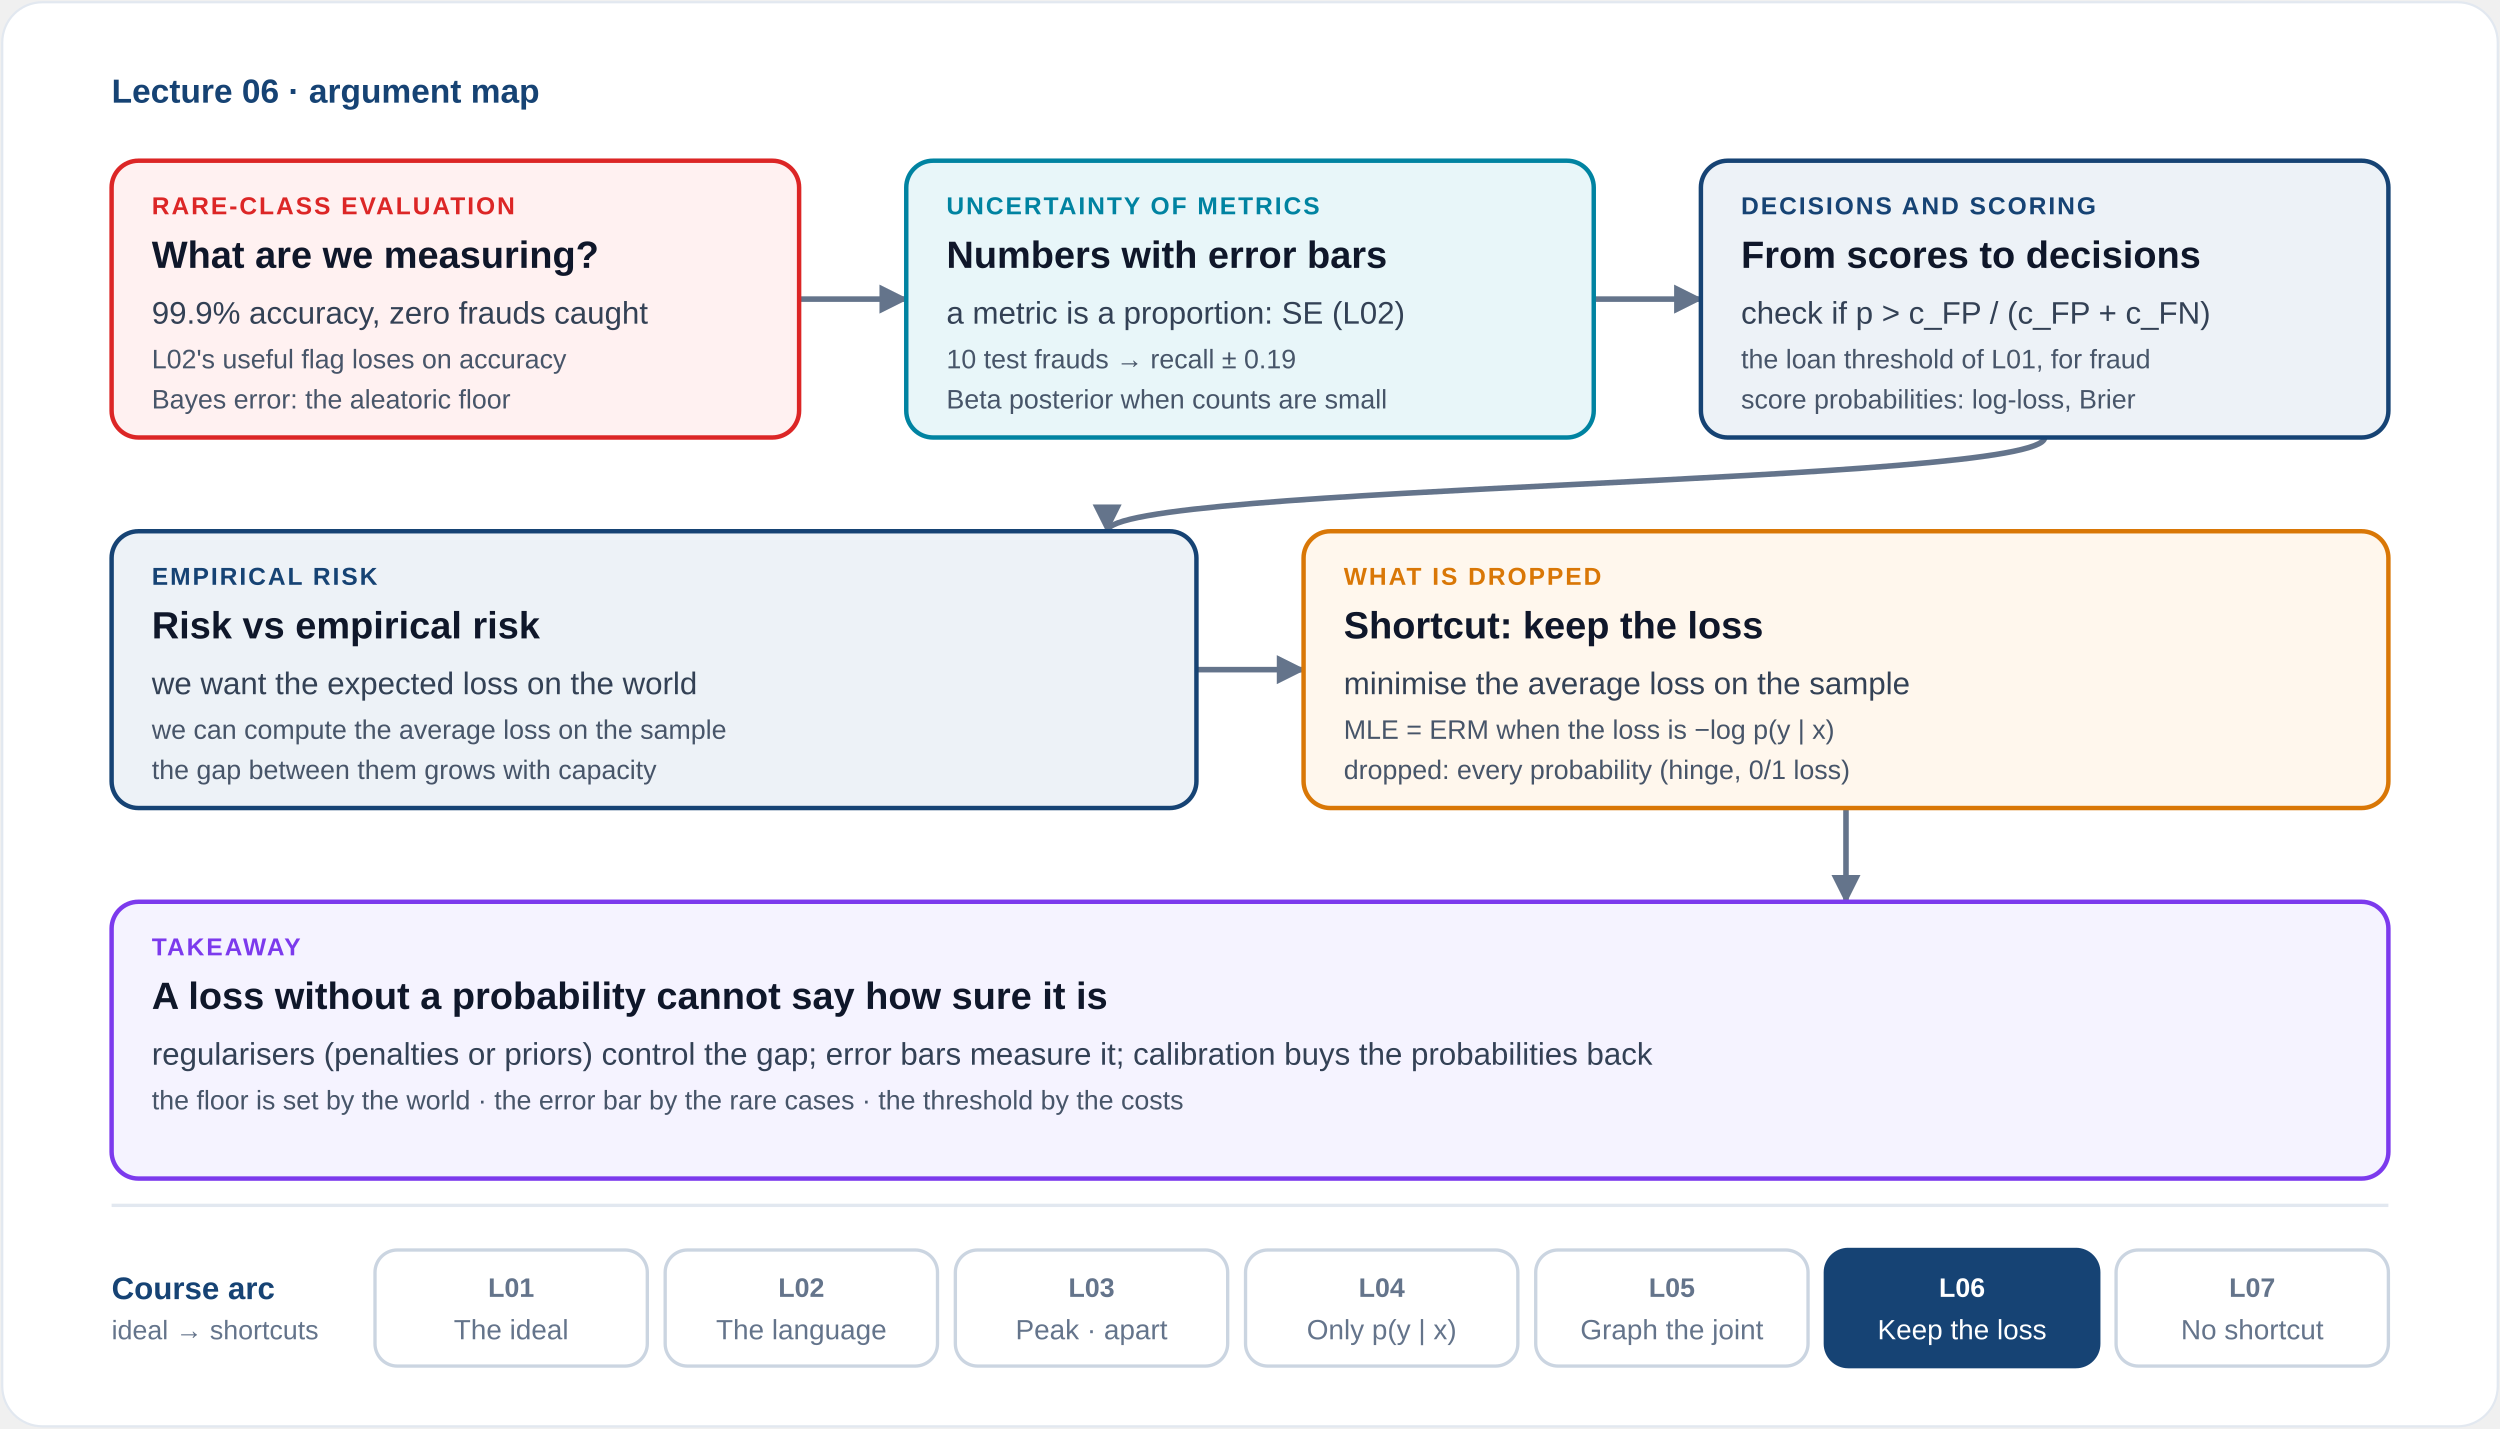
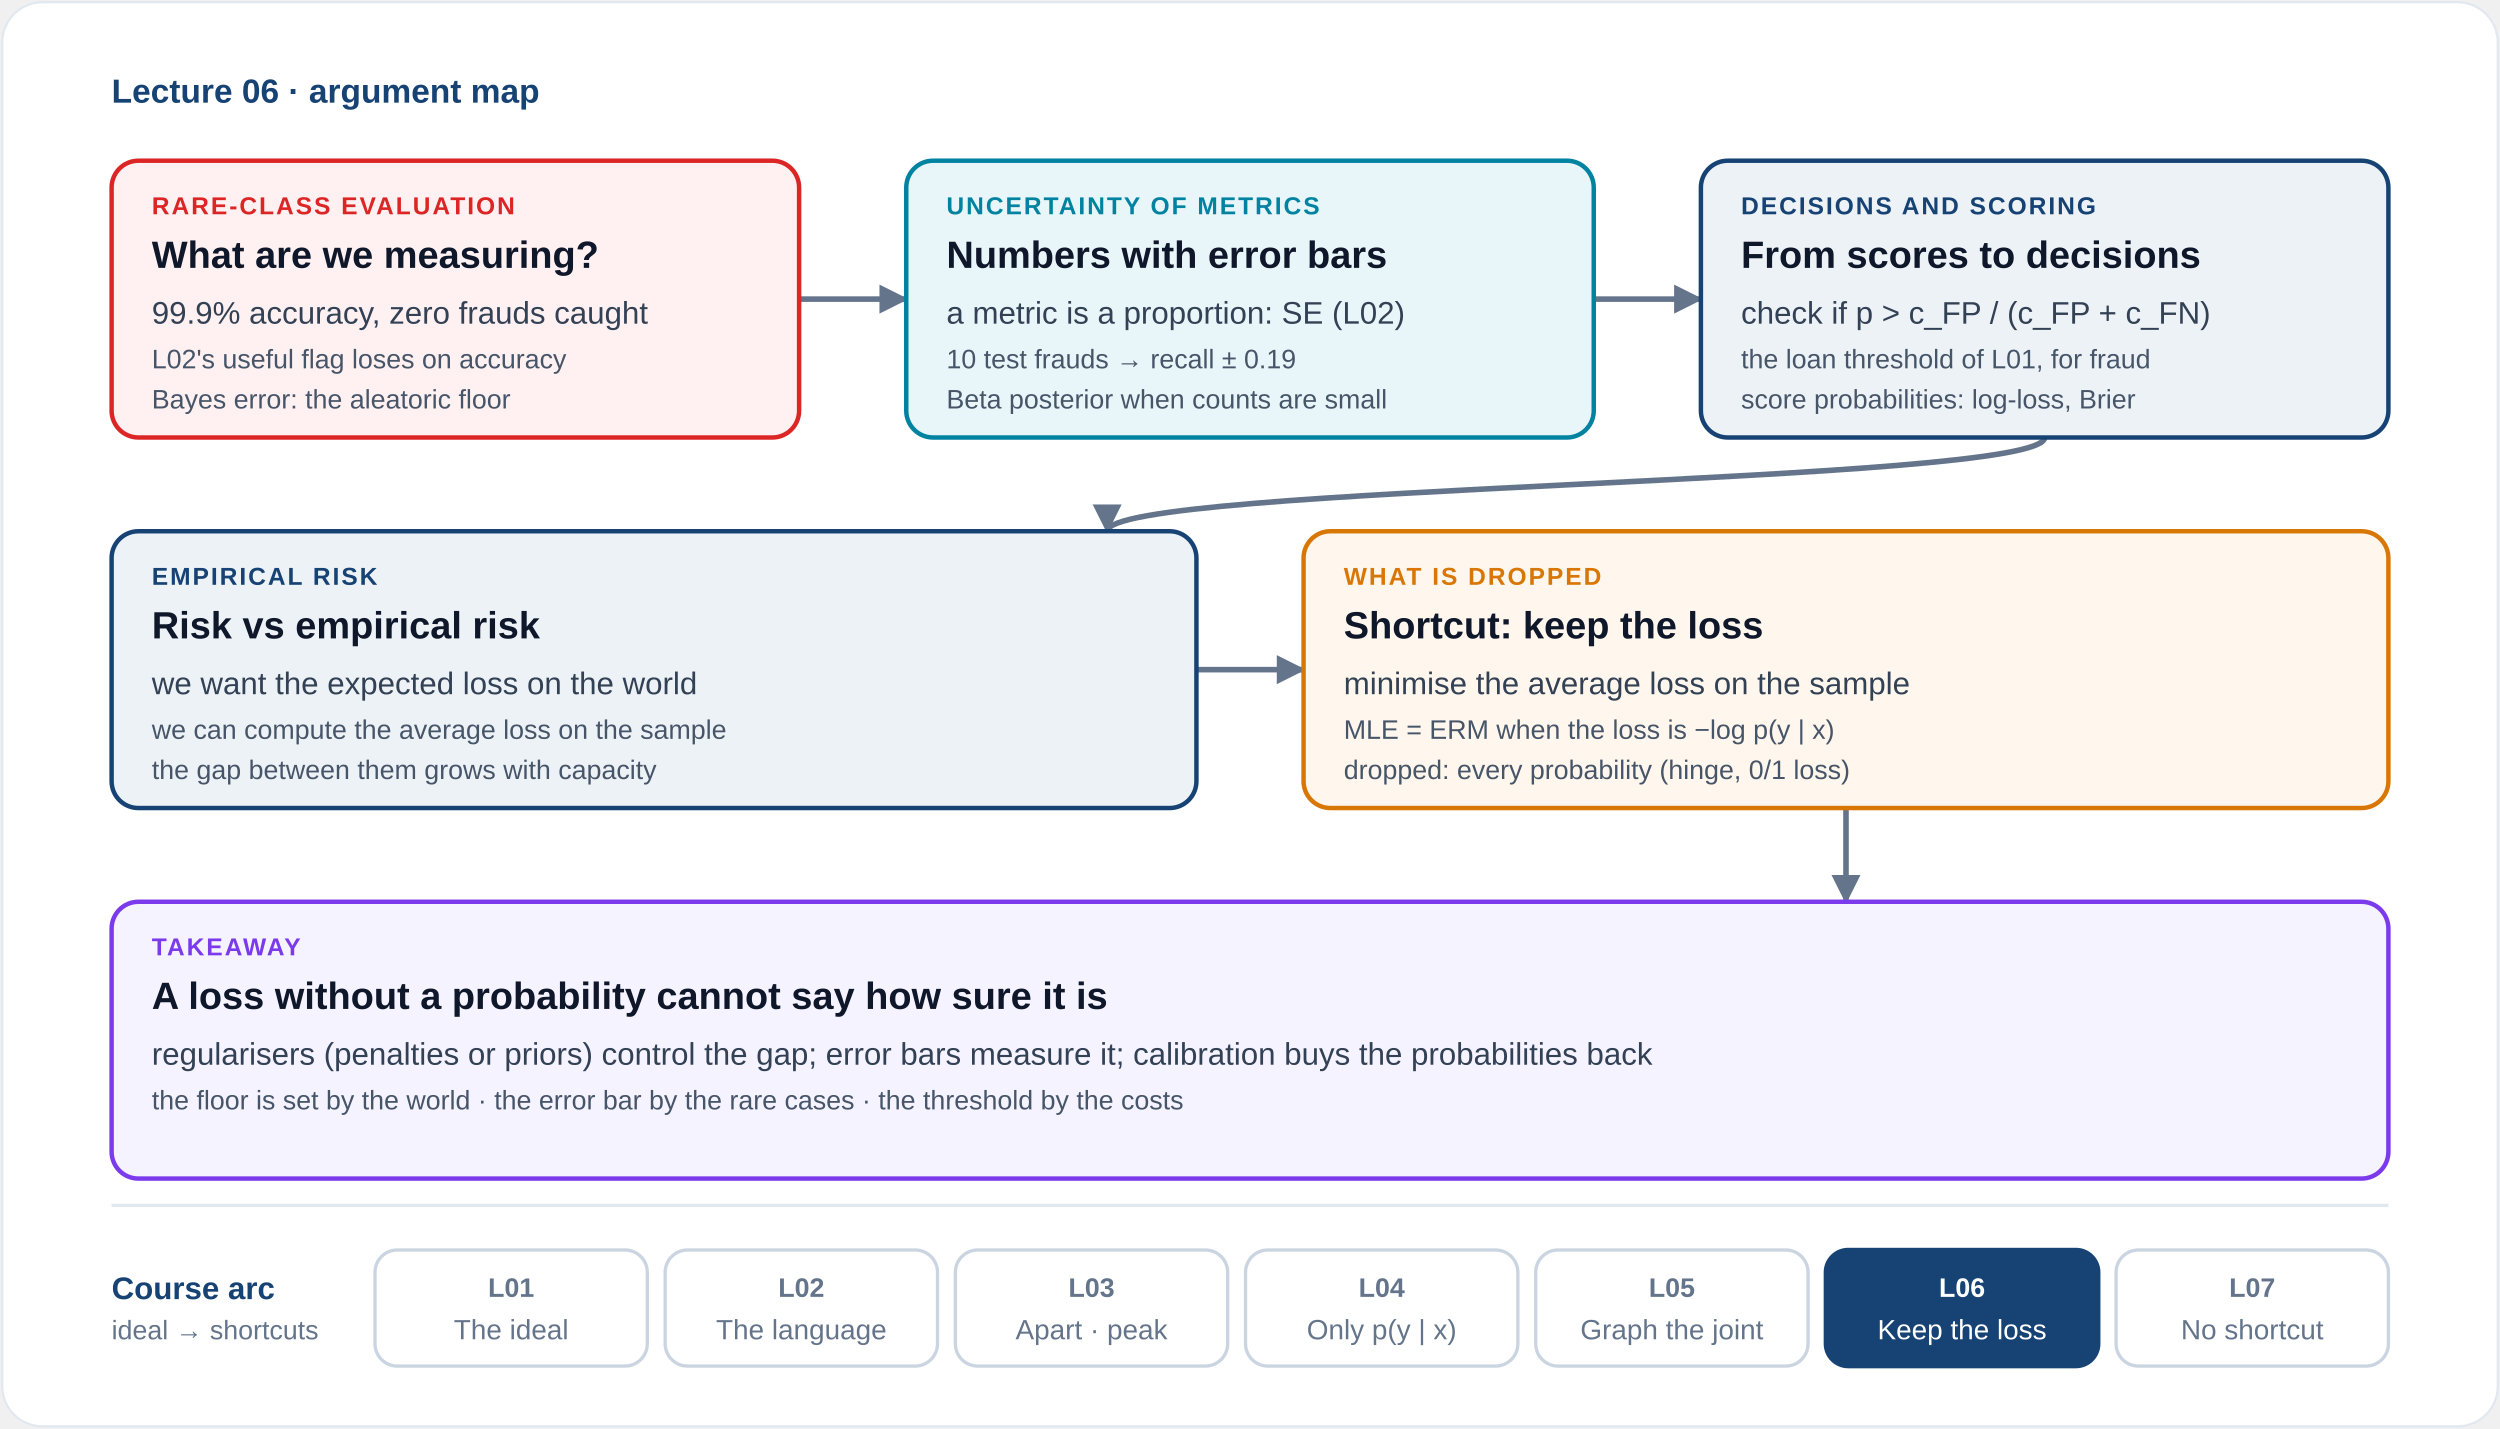
<svg xmlns="http://www.w3.org/2000/svg" viewBox="0 0 1120 640" role="img" aria-labelledby="title desc">
  <defs>
    <marker id="arrow" markerUnits="userSpaceOnUse" markerWidth="13" markerHeight="13" refX="12" refY="6.5" orient="auto">
      <path d="M0,0 L13,6.5 L0,13 Z" fill="#64748b" />
    </marker>
    <style>
      .head { font: 700 17px Arial, "Helvetica Neue", sans-serif; fill: #0f172a; }
      .text { font: 14px Arial, "Helvetica Neue", sans-serif; fill: #334155; }
      .small { font: 12px Arial, "Helvetica Neue", sans-serif; fill: #475569; }
      .tag { font: 700 11px Arial, "Helvetica Neue", sans-serif; letter-spacing: 0.08em; }
      .arclabel { font: 700 14px Arial, "Helvetica Neue", sans-serif; fill: #164374; }
      .arcsub { font: 12px Arial, "Helvetica Neue", sans-serif; fill: #64748b; }
      .arcnum { font: 700 12px Arial, "Helvetica Neue", sans-serif; }
      .arcname { font: 12.5px Arial, "Helvetica Neue", sans-serif; }
      .arrow { stroke: #64748b; stroke-width: 2.5; fill: none; marker-end: url(#arrow); }
    </style>
  </defs>
  <rect x="1" y="1" width="1118" height="638" rx="18" fill="#ffffff" stroke="#e2e8f0" />
  <text x="50" y="46" class="arclabel" style="font-size:15px">Lecture 06 · argument map</text>
  <path d="M358 134 H406" class="arrow" />
  <path d="M714 134 H762" class="arrow" />
  <path d="M916 196 C916 217 496 217 496 238" class="arrow" />
  <path d="M536 300 H584" class="arrow" />
  <path d="M827 362 C827 383 827 383 827 404" class="arrow" />
  <g transform="translate(50 72)">
    <rect width="308" height="124" rx="12" fill="#fff1f1" stroke="#dc2626" stroke-width="2" />
    <text x="18" y="24" class="tag" fill="#dc2626">RARE-CLASS EVALUATION</text>
    <text x="18" y="48" class="head">What are we measuring?</text>
    <text x="18" y="73" class="text">99.9% accuracy, zero frauds caught</text>
    <text x="18" y="93" class="small">L02's useful flag loses on accuracy</text>
    <text x="18" y="111" class="small">Bayes error: the aleatoric floor</text>
  </g>
  <g transform="translate(406 72)">
    <rect width="308" height="124" rx="12" fill="#e8f6f9" stroke="#0083A1" stroke-width="2" />
    <text x="18" y="24" class="tag" fill="#0083A1">UNCERTAINTY OF METRICS</text>
    <text x="18" y="48" class="head">Numbers with error bars</text>
    <text x="18" y="73" class="text">a metric is a proportion: SE (L02)</text>
    <text x="18" y="93" class="small">10 test frauds → recall ± 0.19</text>
    <text x="18" y="111" class="small">Beta posterior when counts are small</text>
  </g>
  <g transform="translate(762 72)">
    <rect width="308" height="124" rx="12" fill="#edf2f7" stroke="#164374" stroke-width="2" />
    <text x="18" y="24" class="tag" fill="#164374">DECISIONS AND SCORING</text>
    <text x="18" y="48" class="head">From scores to decisions</text>
    <text x="18" y="73" class="text">check if p &gt; c_FP / (c_FP + c_FN)</text>
    <text x="18" y="93" class="small">the loan threshold of L01, for fraud</text>
    <text x="18" y="111" class="small">score probabilities: log-loss, Brier</text>
  </g>
  <g transform="translate(50 238)">
    <rect width="486" height="124" rx="12" fill="#edf2f7" stroke="#164374" stroke-width="2" />
    <text x="18" y="24" class="tag" fill="#164374">EMPIRICAL RISK</text>
    <text x="18" y="48" class="head">Risk vs empirical risk</text>
    <text x="18" y="73" class="text">we want the expected loss on the world</text>
    <text x="18" y="93" class="small">we can compute the average loss on the sample</text>
    <text x="18" y="111" class="small">the gap between them grows with capacity</text>
  </g>
  <g transform="translate(584 238)">
    <rect width="486" height="124" rx="12" fill="#fff7ed" stroke="#d97706" stroke-width="2" />
    <text x="18" y="24" class="tag" fill="#d97706">WHAT IS DROPPED</text>
    <text x="18" y="48" class="head">Shortcut: keep the loss</text>
    <text x="18" y="73" class="text">minimise the average loss on the sample</text>
    <text x="18" y="93" class="small">MLE = ERM when the loss is −log p(y | x)</text>
    <text x="18" y="111" class="small">dropped: every probability (hinge, 0/1 loss)</text>
  </g>
  <g transform="translate(50 404)">
    <rect width="1020" height="124" rx="12" fill="#f5f3ff" stroke="#7c3aed" stroke-width="2" />
    <text x="18" y="24" class="tag" fill="#7c3aed">TAKEAWAY</text>
    <text x="18" y="48" class="head">A loss without a probability cannot say how sure it is</text>
    <text x="18" y="73" class="text">regularisers (penalties or priors) control the gap; error bars measure it; calibration buys the probabilities back</text>
    <text x="18" y="93" class="small">the floor is set by the world · the error bar by the rare cases · the threshold by the costs</text>
  </g>
  <line x1="50" y1="540" x2="1070" y2="540" stroke="#e2e8f0" stroke-width="1.5" />
  <text x="50" y="582" class="arclabel">Course arc</text>
  <text x="50" y="600" class="arcsub">ideal → shortcuts</text>
  <rect x="168" y="560" width="122" height="52" rx="10" fill="#ffffff" stroke="#cbd5e1" stroke-width="1.5" />
  <text x="229" y="581" text-anchor="middle" class="arcnum" fill="#64748b">L01</text>
  <text x="229" y="600" text-anchor="middle" class="arcname" fill="#64748b">The ideal</text>
  <rect x="298" y="560" width="122" height="52" rx="10" fill="#ffffff" stroke="#cbd5e1" stroke-width="1.5" />
  <text x="359" y="581" text-anchor="middle" class="arcnum" fill="#64748b">L02</text>
  <text x="359" y="600" text-anchor="middle" class="arcname" fill="#64748b">The language</text>
  <rect x="428" y="560" width="122" height="52" rx="10" fill="#ffffff" stroke="#cbd5e1" stroke-width="1.5" />
  <text x="489" y="581" text-anchor="middle" class="arcnum" fill="#64748b">L03</text>
-   <text x="489" y="600" text-anchor="middle" class="arcname" fill="#64748b">Peak · apart</text>
+   <text x="489" y="600" text-anchor="middle" class="arcname" fill="#64748b">Apart · peak</text>
  <rect x="558" y="560" width="122" height="52" rx="10" fill="#ffffff" stroke="#cbd5e1" stroke-width="1.5" />
  <text x="619" y="581" text-anchor="middle" class="arcnum" fill="#64748b">L04</text>
  <text x="619" y="600" text-anchor="middle" class="arcname" fill="#64748b">Only p(y | x)</text>
  <rect x="688" y="560" width="122" height="52" rx="10" fill="#ffffff" stroke="#cbd5e1" stroke-width="1.5" />
  <text x="749" y="581" text-anchor="middle" class="arcnum" fill="#64748b">L05</text>
  <text x="749" y="600" text-anchor="middle" class="arcname" fill="#64748b">Graph the joint</text>
  <rect x="818" y="560" width="122" height="52" rx="10" fill="#164374" stroke="#164374" stroke-width="2" />
  <text x="879" y="581" text-anchor="middle" class="arcnum" fill="#ffffff">L06</text>
  <text x="879" y="600" text-anchor="middle" class="arcname" fill="#ffffff">Keep the loss</text>
  <rect x="948" y="560" width="122" height="52" rx="10" fill="#ffffff" stroke="#cbd5e1" stroke-width="1.5" />
  <text x="1009" y="581" text-anchor="middle" class="arcnum" fill="#64748b">L07</text>
  <text x="1009" y="600" text-anchor="middle" class="arcname" fill="#64748b">No shortcut</text>
</svg>
